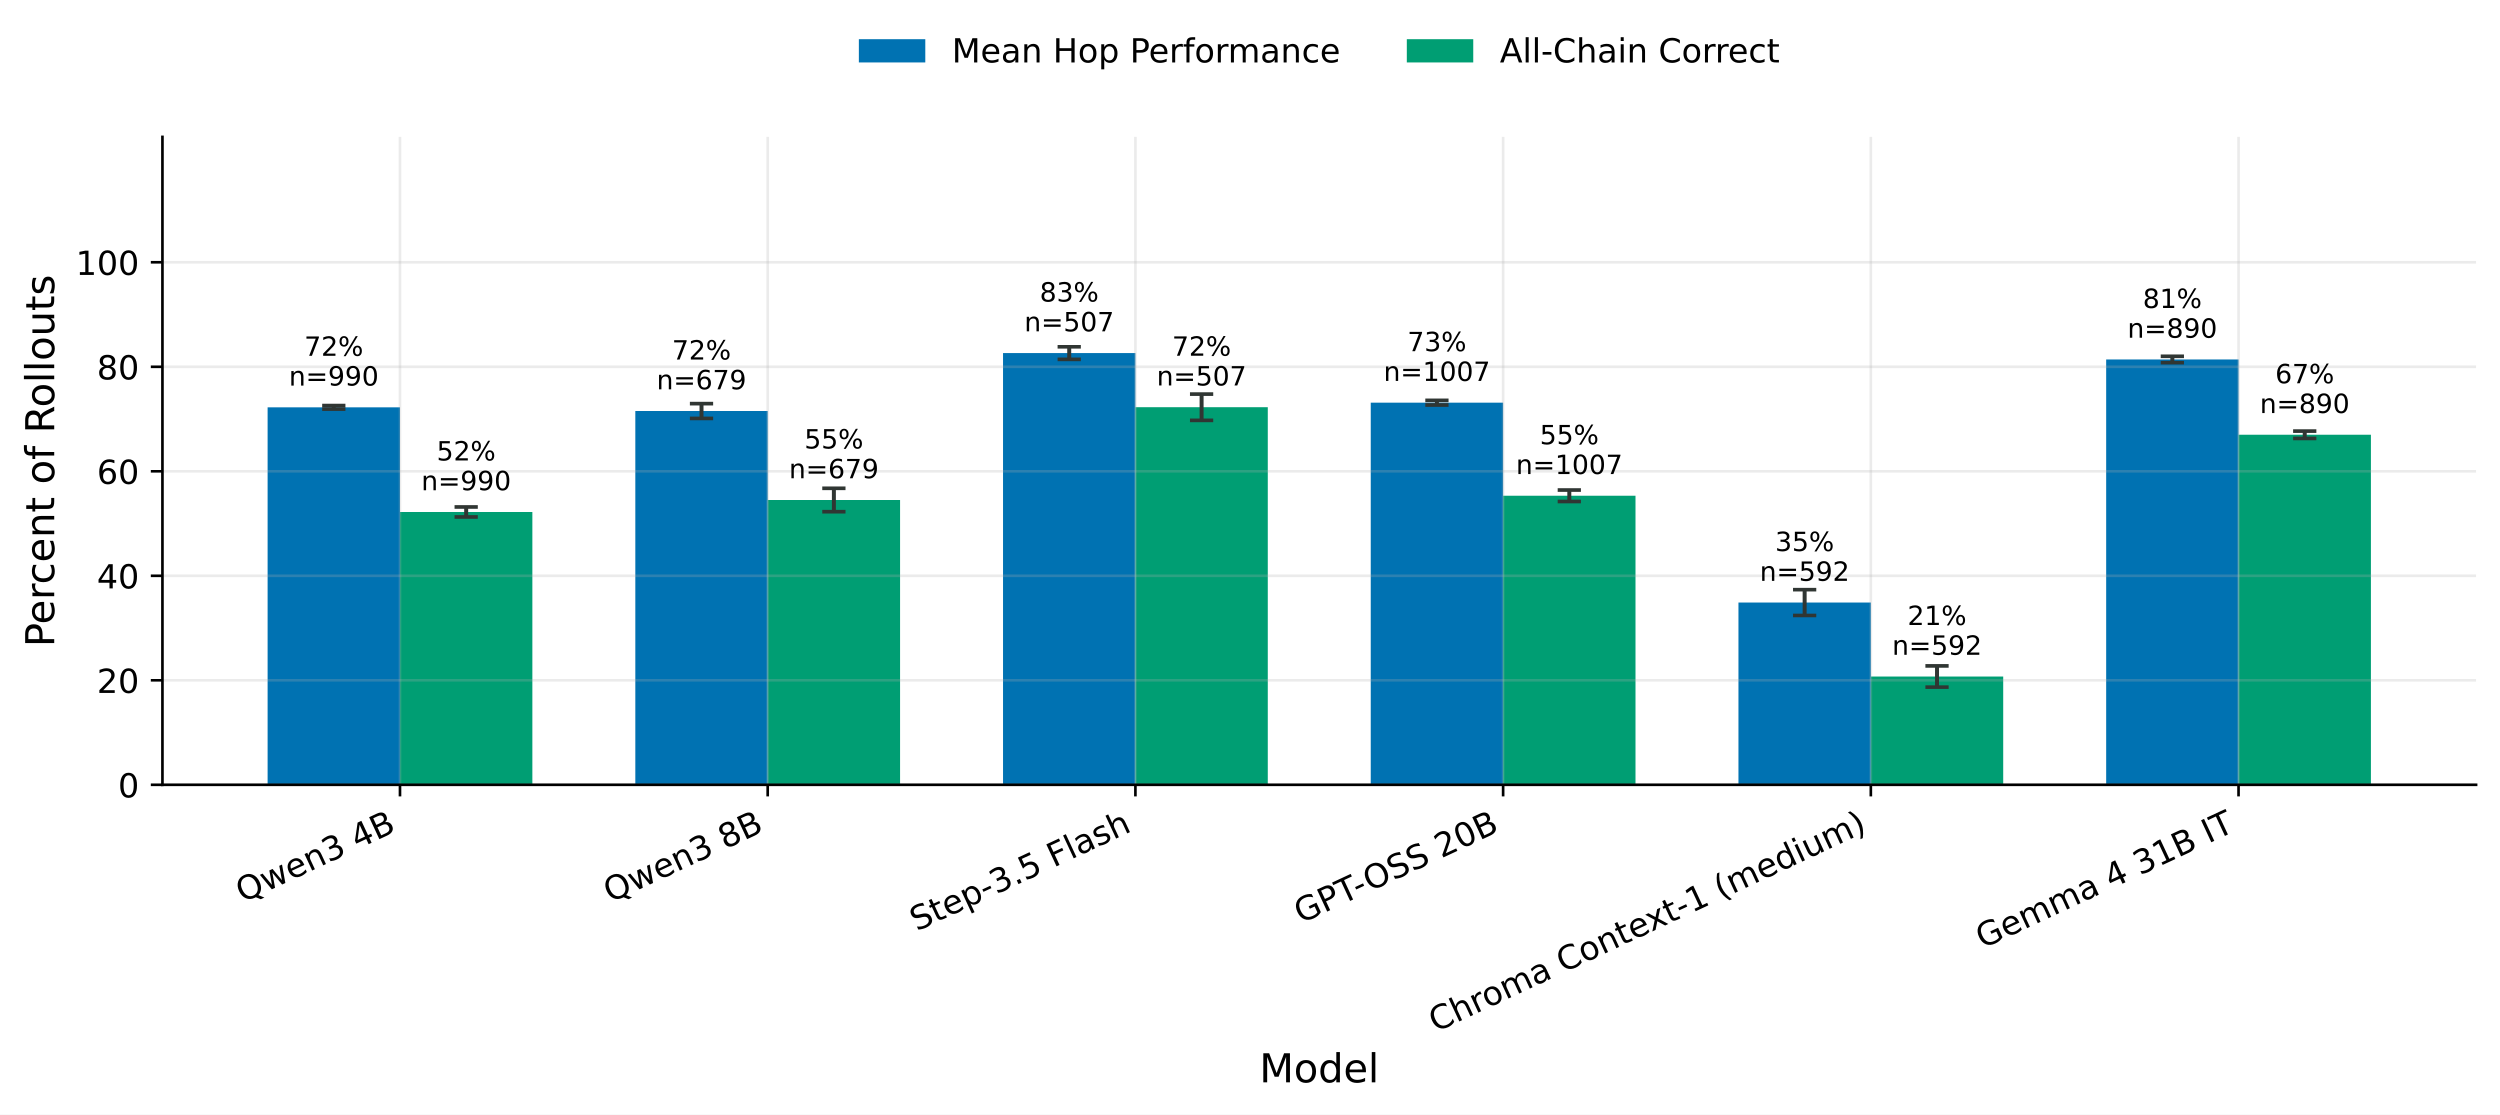
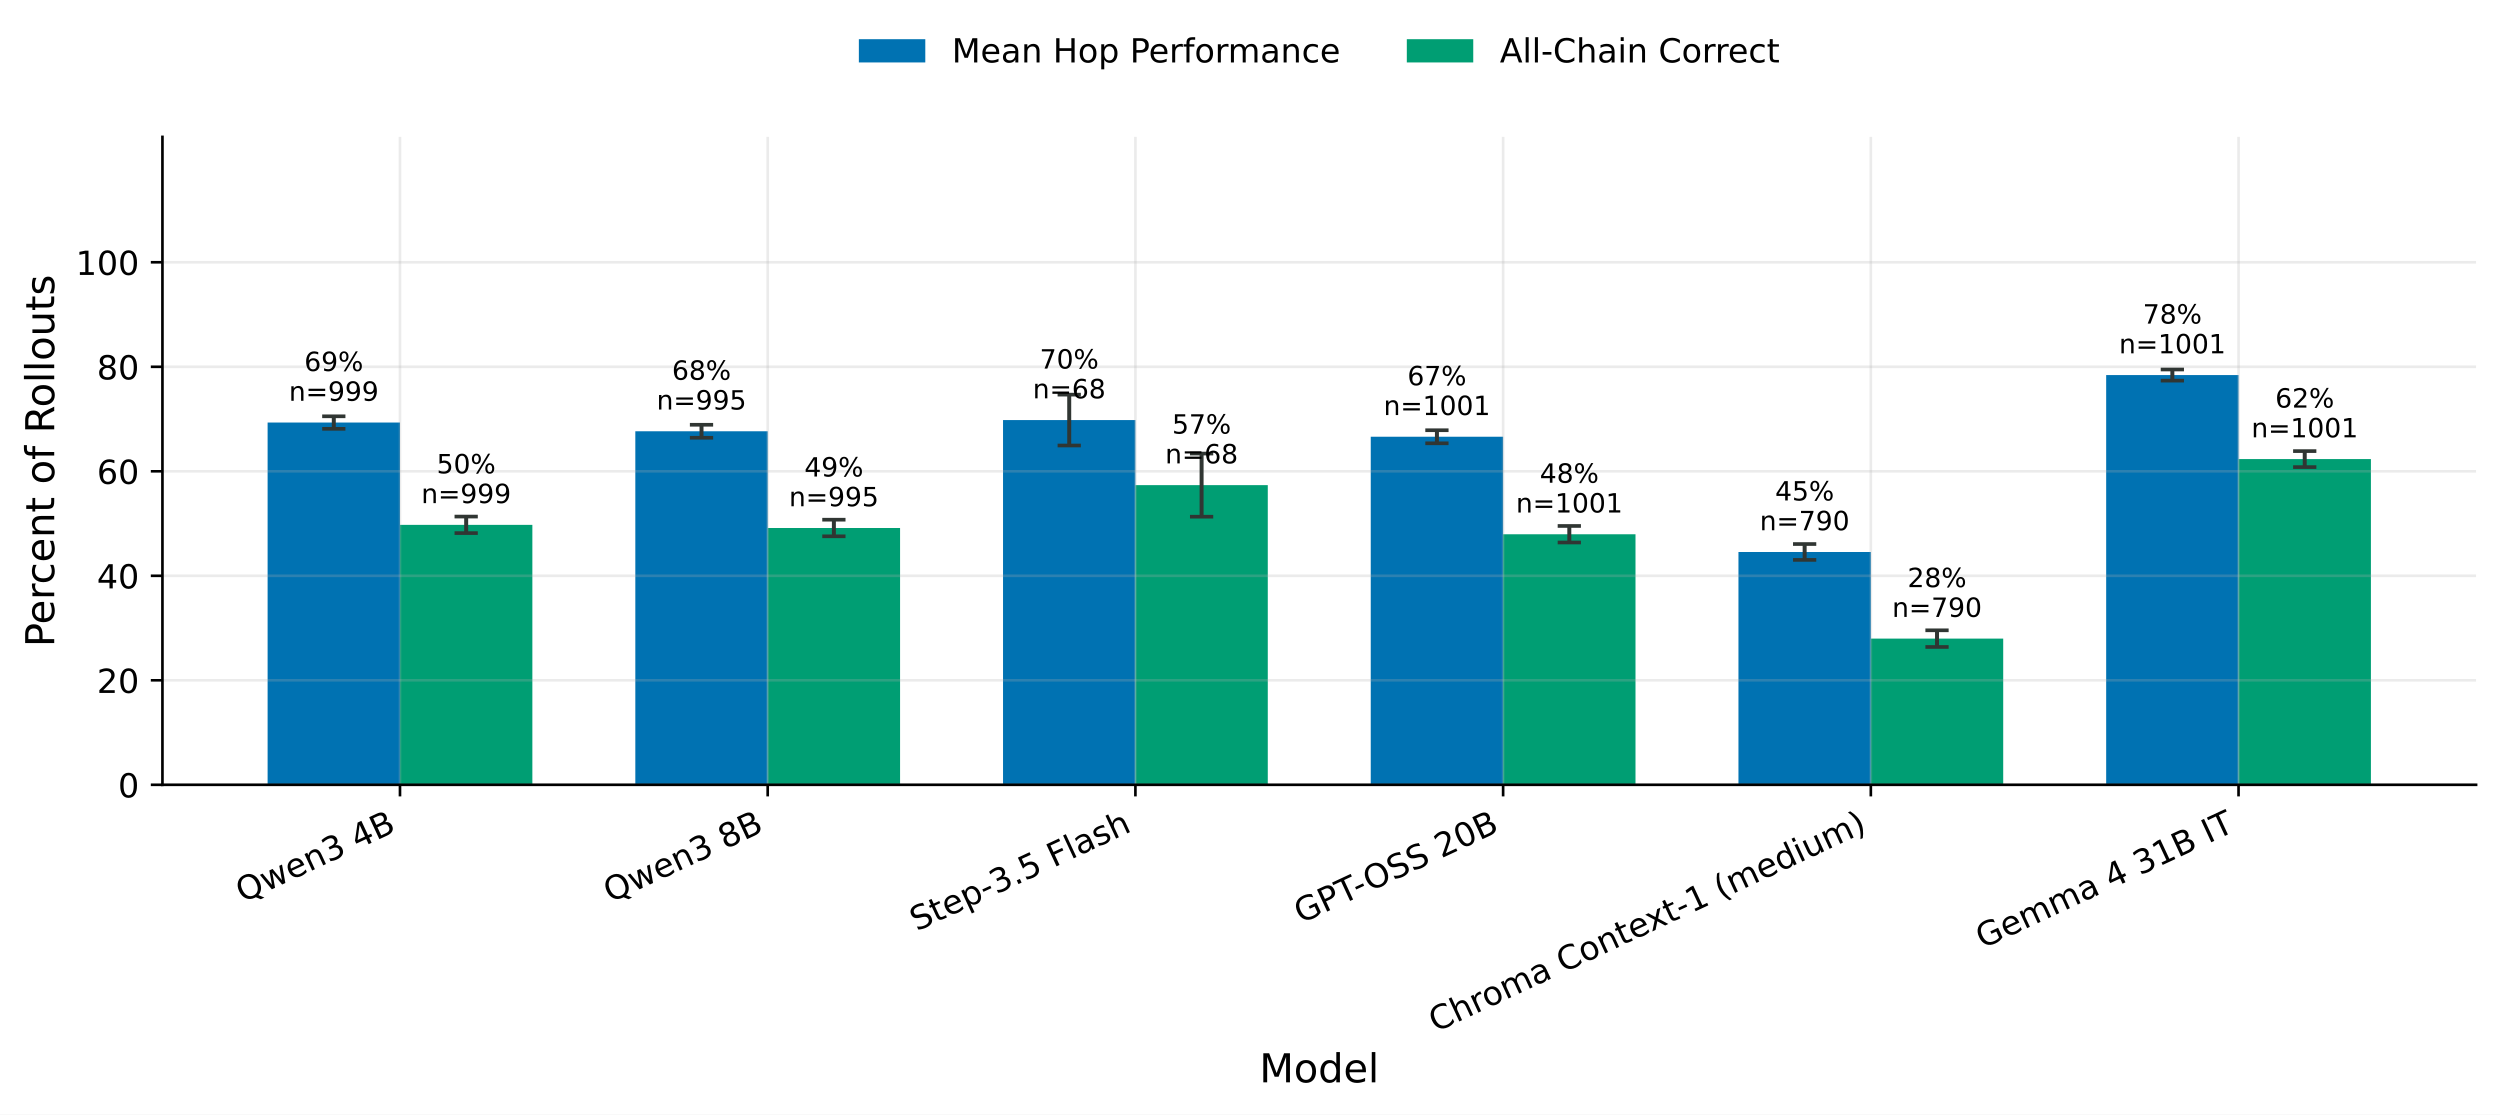
<svg xmlns="http://www.w3.org/2000/svg" xmlns:xlink="http://www.w3.org/1999/xlink" width="752.591pt" height="335.527pt" viewBox="0 0 752.591 335.527" version="1.1">
  <defs>
    <style type="text/css">*{stroke-linejoin: round; stroke-linecap: butt}</style>
  </defs>
  <g id="figure_1">
    <g id="patch_1">
      <path d="M 0 335.527 L 752.591 335.527 L 752.591 0 L 0 0 z " style="fill: #ffffff" />
    </g>
    <g id="axes_1">
      <g id="patch_2">
        <path d="M 48.901 236.254 L 745.391 236.254 L 745.391 41.209 L 48.901 41.209 z " style="fill: #ffffff" />
      </g>
      <g id="patch_3">
-         <path d="M 80.56 236.254 L 120.41 236.254 L 120.41 122.617 L 80.56 122.617 z " clip-path="url(#pba2805e8d0)" style="fill: #0072b2" />
+         <path d="M 80.56 236.254 L 120.41 236.254 L 120.41 127.2 L 80.56 127.2 z " clip-path="url(#p61442d1c5b)" style="fill: #0072b2" />
      </g>
      <g id="patch_4">
-         <path d="M 191.254 236.254 L 231.104 236.254 L 231.104 123.735 L 191.254 123.735 z " clip-path="url(#pba2805e8d0)" style="fill: #0072b2" />
+         <path d="M 191.254 236.254 L 231.104 236.254 L 231.104 129.827 L 191.254 129.827 z " clip-path="url(#p61442d1c5b)" style="fill: #0072b2" />
      </g>
      <g id="patch_5">
-         <path d="M 301.949 236.254 L 341.799 236.254 L 341.799 106.288 L 301.949 106.288 z " clip-path="url(#pba2805e8d0)" style="fill: #0072b2" />
+         <path d="M 301.949 236.254 L 341.799 236.254 L 341.799 126.456 L 301.949 126.456 z " clip-path="url(#p61442d1c5b)" style="fill: #0072b2" />
      </g>
      <g id="patch_6">
-         <path d="M 412.643 236.254 L 452.494 236.254 L 452.494 121.225 L 412.643 121.225 z " clip-path="url(#pba2805e8d0)" style="fill: #0072b2" />
+         <path d="M 412.643 236.254 L 452.494 236.254 L 452.494 131.481 L 412.643 131.481 z " clip-path="url(#p61442d1c5b)" style="fill: #0072b2" />
      </g>
      <g id="patch_7">
-         <path d="M 523.338 236.254 L 563.188 236.254 L 563.188 181.394 L 523.338 181.394 z " clip-path="url(#pba2805e8d0)" style="fill: #0072b2" />
+         <path d="M 523.338 236.254 L 563.188 236.254 L 563.188 166.164 L 523.338 166.164 z " clip-path="url(#p61442d1c5b)" style="fill: #0072b2" />
      </g>
      <g id="patch_8">
-         <path d="M 634.033 236.254 L 673.883 236.254 L 673.883 108.217 L 634.033 108.217 z " clip-path="url(#pba2805e8d0)" style="fill: #0072b2" />
+         <path d="M 634.033 236.254 L 673.883 236.254 L 673.883 112.91 L 634.033 112.91 z " clip-path="url(#p61442d1c5b)" style="fill: #0072b2" />
      </g>
      <g id="patch_9">
-         <path d="M 120.41 236.254 L 160.26 236.254 L 160.26 154.122 L 120.41 154.122 z " clip-path="url(#pba2805e8d0)" style="fill: #009e73" />
+         <path d="M 120.41 236.254 L 160.26 236.254 L 160.26 158.001 L 120.41 158.001 z " clip-path="url(#p61442d1c5b)" style="fill: #009e73" />
      </g>
      <g id="patch_10">
-         <path d="M 231.104 236.254 L 270.954 236.254 L 270.954 150.515 L 231.104 150.515 z " clip-path="url(#pba2805e8d0)" style="fill: #009e73" />
+         <path d="M 231.104 236.254 L 270.954 236.254 L 270.954 158.951 L 231.104 158.951 z " clip-path="url(#p61442d1c5b)" style="fill: #009e73" />
      </g>
      <g id="patch_11">
-         <path d="M 341.799 236.254 L 381.649 236.254 L 381.649 122.586 L 341.799 122.586 z " clip-path="url(#pba2805e8d0)" style="fill: #009e73" />
+         <path d="M 341.799 236.254 L 381.649 236.254 L 381.649 146.041 L 341.799 146.041 z " clip-path="url(#p61442d1c5b)" style="fill: #009e73" />
      </g>
      <g id="patch_12">
-         <path d="M 452.494 236.254 L 492.344 236.254 L 492.344 149.243 L 452.494 149.243 z " clip-path="url(#pba2805e8d0)" style="fill: #009e73" />
+         <path d="M 452.494 236.254 L 492.344 236.254 L 492.344 160.828 L 452.494 160.828 z " clip-path="url(#p61442d1c5b)" style="fill: #009e73" />
      </g>
      <g id="patch_13">
-         <path d="M 563.188 236.254 L 603.038 236.254 L 603.038 203.655 L 563.188 203.655 z " clip-path="url(#pba2805e8d0)" style="fill: #009e73" />
+         <path d="M 563.188 236.254 L 603.038 236.254 L 603.038 192.252 L 563.188 192.252 z " clip-path="url(#p61442d1c5b)" style="fill: #009e73" />
      </g>
      <g id="patch_14">
-         <path d="M 673.883 236.254 L 713.733 236.254 L 713.733 130.88 L 673.883 130.88 z " clip-path="url(#pba2805e8d0)" style="fill: #009e73" />
+         <path d="M 673.883 236.254 L 713.733 236.254 L 713.733 138.2 L 673.883 138.2 z " clip-path="url(#p61442d1c5b)" style="fill: #009e73" />
      </g>
      <g id="matplotlib.axis_1">
        <g id="xtick_1">
          <g id="line2d_1">
-             <path d="M 120.41 236.254 L 120.41 41.209 " clip-path="url(#pba2805e8d0)" style="fill: none; stroke: #b0b0b0; stroke-opacity: 0.25; stroke-width: 0.8; stroke-linecap: square" />
+             <path d="M 120.41 236.254 L 120.41 41.209 " clip-path="url(#p61442d1c5b)" style="fill: none; stroke: #b0b0b0; stroke-opacity: 0.25; stroke-width: 0.8; stroke-linecap: square" />
          </g>
          <g id="line2d_2">
            <defs>
-               <path id="me13e82067c" d="M 0 0 L 0 3.5 " style="stroke: #000000; stroke-width: 0.8" />
+               <path id="mcd8eca73fc" d="M 0 0 L 0 3.5 " style="stroke: #000000; stroke-width: 0.8" />
            </defs>
            <g>
-               <use xlink:href="#me13e82067c" x="120.41" y="236.254" style="stroke: #000000; stroke-width: 0.8" />
+               <use xlink:href="#mcd8eca73fc" x="120.41" y="236.254" style="stroke: #000000; stroke-width: 0.8" />
            </g>
          </g>
          <g id="text_1">
            <text style="font-size: 10px; font-family: 'DejaVu Sans', 'Bitstream Vera Sans', 'Computer Modern Sans Serif', 'Lucida Grande', 'Verdana', 'Geneva', 'Lucid', 'Arial', 'Helvetica', 'Avant Garde', sans-serif" transform="translate(73.03317 271.823) rotate(-25)">Qwen3 4B</text>
          </g>
        </g>
        <g id="xtick_2">
          <g id="line2d_3">
-             <path d="M 231.104 236.254 L 231.104 41.209 " clip-path="url(#pba2805e8d0)" style="fill: none; stroke: #b0b0b0; stroke-opacity: 0.25; stroke-width: 0.8; stroke-linecap: square" />
+             <path d="M 231.104 236.254 L 231.104 41.209 " clip-path="url(#p61442d1c5b)" style="fill: none; stroke: #b0b0b0; stroke-opacity: 0.25; stroke-width: 0.8; stroke-linecap: square" />
          </g>
          <g id="line2d_4">
            <g>
-               <use xlink:href="#me13e82067c" x="231.104" y="236.254" style="stroke: #000000; stroke-width: 0.8" />
+               <use xlink:href="#mcd8eca73fc" x="231.104" y="236.254" style="stroke: #000000; stroke-width: 0.8" />
            </g>
          </g>
          <g id="text_2">
            <text style="font-size: 10px; font-family: 'DejaVu Sans', 'Bitstream Vera Sans', 'Computer Modern Sans Serif', 'Lucida Grande', 'Verdana', 'Geneva', 'Lucid', 'Arial', 'Helvetica', 'Avant Garde', sans-serif" transform="translate(183.7277 271.823) rotate(-25)">Qwen3 8B</text>
          </g>
        </g>
        <g id="xtick_3">
          <g id="line2d_5">
-             <path d="M 341.799 236.254 L 341.799 41.209 " clip-path="url(#pba2805e8d0)" style="fill: none; stroke: #b0b0b0; stroke-opacity: 0.25; stroke-width: 0.8; stroke-linecap: square" />
+             <path d="M 341.799 236.254 L 341.799 41.209 " clip-path="url(#p61442d1c5b)" style="fill: none; stroke: #b0b0b0; stroke-opacity: 0.25; stroke-width: 0.8; stroke-linecap: square" />
          </g>
          <g id="line2d_6">
            <g>
-               <use xlink:href="#me13e82067c" x="341.799" y="236.254" style="stroke: #000000; stroke-width: 0.8" />
+               <use xlink:href="#mcd8eca73fc" x="341.799" y="236.254" style="stroke: #000000; stroke-width: 0.8" />
            </g>
          </g>
          <g id="text_3">
            <text style="font-size: 10px; font-family: 'DejaVu Sans', 'Bitstream Vera Sans', 'Computer Modern Sans Serif', 'Lucida Grande', 'Verdana', 'Geneva', 'Lucid', 'Arial', 'Helvetica', 'Avant Garde', sans-serif" transform="translate(275.9704 280.4272) rotate(-25)">Step-3.5 Flash</text>
          </g>
        </g>
        <g id="xtick_4">
          <g id="line2d_7">
-             <path d="M 452.494 236.254 L 452.494 41.209 " clip-path="url(#pba2805e8d0)" style="fill: none; stroke: #b0b0b0; stroke-opacity: 0.25; stroke-width: 0.8; stroke-linecap: square" />
+             <path d="M 452.494 236.254 L 452.494 41.209 " clip-path="url(#p61442d1c5b)" style="fill: none; stroke: #b0b0b0; stroke-opacity: 0.25; stroke-width: 0.8; stroke-linecap: square" />
          </g>
          <g id="line2d_8">
            <g>
-               <use xlink:href="#me13e82067c" x="452.494" y="236.254" style="stroke: #000000; stroke-width: 0.8" />
+               <use xlink:href="#mcd8eca73fc" x="452.494" y="236.254" style="stroke: #000000; stroke-width: 0.8" />
            </g>
          </g>
          <g id="text_4">
            <text style="font-size: 10px; font-family: 'DejaVu Sans', 'Bitstream Vera Sans', 'Computer Modern Sans Serif', 'Lucida Grande', 'Verdana', 'Geneva', 'Lucid', 'Arial', 'Helvetica', 'Avant Garde', sans-serif" transform="translate(391.6269 278.1134) rotate(-25)">GPT-OSS 20B</text>
          </g>
        </g>
        <g id="xtick_5">
          <g id="line2d_9">
-             <path d="M 563.188 236.254 L 563.188 41.209 " clip-path="url(#pba2805e8d0)" style="fill: none; stroke: #b0b0b0; stroke-opacity: 0.25; stroke-width: 0.8; stroke-linecap: square" />
+             <path d="M 563.188 236.254 L 563.188 41.209 " clip-path="url(#p61442d1c5b)" style="fill: none; stroke: #b0b0b0; stroke-opacity: 0.25; stroke-width: 0.8; stroke-linecap: square" />
          </g>
          <g id="line2d_10">
            <g>
-               <use xlink:href="#me13e82067c" x="563.188" y="236.254" style="stroke: #000000; stroke-width: 0.8" />
+               <use xlink:href="#mcd8eca73fc" x="563.188" y="236.254" style="stroke: #000000; stroke-width: 0.8" />
            </g>
          </g>
          <g id="text_5">
            <text style="font-size: 10px; font-family: 'DejaVu Sans', 'Bitstream Vera Sans', 'Computer Modern Sans Serif', 'Lucida Grande', 'Verdana', 'Geneva', 'Lucid', 'Arial', 'Helvetica', 'Avant Garde', sans-serif" transform="translate(432.1648 310.828) rotate(-25)">Chroma Context-1 (medium)</text>
          </g>
        </g>
        <g id="xtick_6">
          <g id="line2d_11">
-             <path d="M 673.883 236.254 L 673.883 41.209 " clip-path="url(#pba2805e8d0)" style="fill: none; stroke: #b0b0b0; stroke-opacity: 0.25; stroke-width: 0.8; stroke-linecap: square" />
+             <path d="M 673.883 236.254 L 673.883 41.209 " clip-path="url(#p61442d1c5b)" style="fill: none; stroke: #b0b0b0; stroke-opacity: 0.25; stroke-width: 0.8; stroke-linecap: square" />
          </g>
          <g id="line2d_12">
            <g>
-               <use xlink:href="#me13e82067c" x="673.883" y="236.254" style="stroke: #000000; stroke-width: 0.8" />
+               <use xlink:href="#mcd8eca73fc" x="673.883" y="236.254" style="stroke: #000000; stroke-width: 0.8" />
            </g>
          </g>
          <g id="text_6">
            <text style="font-size: 10px; font-family: 'DejaVu Sans', 'Bitstream Vera Sans', 'Computer Modern Sans Serif', 'Lucida Grande', 'Verdana', 'Geneva', 'Lucid', 'Arial', 'Helvetica', 'Avant Garde', sans-serif" transform="translate(596.8271 285.6624) rotate(-25)">Gemma 4 31B IT</text>
          </g>
        </g>
        <g id="text_7">
          <text style="font-size: 12px; font-family: 'DejaVu Sans', 'Bitstream Vera Sans', 'Computer Modern Sans Serif', 'Lucida Grande', 'Verdana', 'Geneva', 'Lucid', 'Arial', 'Helvetica', 'Avant Garde', sans-serif; text-anchor: middle" x="397.146" y="325.831" transform="rotate(-0 397.1463 325.831)">Model</text>
        </g>
      </g>
      <g id="matplotlib.axis_2">
        <g id="ytick_1">
          <g id="line2d_13">
-             <path d="M 48.901 236.254 L 745.391 236.254 " clip-path="url(#pba2805e8d0)" style="fill: none; stroke: #b0b0b0; stroke-opacity: 0.25; stroke-width: 0.8; stroke-linecap: square" />
+             <path d="M 48.901 236.254 L 745.391 236.254 " clip-path="url(#p61442d1c5b)" style="fill: none; stroke: #b0b0b0; stroke-opacity: 0.25; stroke-width: 0.8; stroke-linecap: square" />
          </g>
          <g id="line2d_14">
            <defs>
-               <path id="mfc7210b737" d="M 0 0 L -3.5 0 " style="stroke: #000000; stroke-width: 0.8" />
+               <path id="mc3ba1b7888" d="M 0 0 L -3.5 0 " style="stroke: #000000; stroke-width: 0.8" />
            </defs>
            <g>
-               <use xlink:href="#mfc7210b737" x="48.901" y="236.254" style="stroke: #000000; stroke-width: 0.8" />
+               <use xlink:href="#mc3ba1b7888" x="48.901" y="236.254" style="stroke: #000000; stroke-width: 0.8" />
            </g>
          </g>
          <g id="text_8">
            <text style="font-size: 10px; font-family: 'DejaVu Sans', 'Bitstream Vera Sans', 'Computer Modern Sans Serif', 'Lucida Grande', 'Verdana', 'Geneva', 'Lucid', 'Arial', 'Helvetica', 'Avant Garde', sans-serif; text-anchor: end" x="41.901" y="240.053" transform="rotate(-0 41.90125 240.0534)">0</text>
          </g>
        </g>
        <g id="ytick_2">
          <g id="line2d_15">
-             <path d="M 48.901 204.795 L 745.391 204.795 " clip-path="url(#pba2805e8d0)" style="fill: none; stroke: #b0b0b0; stroke-opacity: 0.25; stroke-width: 0.8; stroke-linecap: square" />
+             <path d="M 48.901 204.795 L 745.391 204.795 " clip-path="url(#p61442d1c5b)" style="fill: none; stroke: #b0b0b0; stroke-opacity: 0.25; stroke-width: 0.8; stroke-linecap: square" />
          </g>
          <g id="line2d_16">
            <g>
-               <use xlink:href="#mfc7210b737" x="48.901" y="204.795" style="stroke: #000000; stroke-width: 0.8" />
+               <use xlink:href="#mc3ba1b7888" x="48.901" y="204.795" style="stroke: #000000; stroke-width: 0.8" />
            </g>
          </g>
          <g id="text_9">
            <text style="font-size: 10px; font-family: 'DejaVu Sans', 'Bitstream Vera Sans', 'Computer Modern Sans Serif', 'Lucida Grande', 'Verdana', 'Geneva', 'Lucid', 'Arial', 'Helvetica', 'Avant Garde', sans-serif; text-anchor: end" x="41.901" y="208.594" transform="rotate(-0 41.90125 208.5945)">20</text>
          </g>
        </g>
        <g id="ytick_3">
          <g id="line2d_17">
-             <path d="M 48.901 173.336 L 745.391 173.336 " clip-path="url(#pba2805e8d0)" style="fill: none; stroke: #b0b0b0; stroke-opacity: 0.25; stroke-width: 0.8; stroke-linecap: square" />
+             <path d="M 48.901 173.336 L 745.391 173.336 " clip-path="url(#p61442d1c5b)" style="fill: none; stroke: #b0b0b0; stroke-opacity: 0.25; stroke-width: 0.8; stroke-linecap: square" />
          </g>
          <g id="line2d_18">
            <g>
-               <use xlink:href="#mfc7210b737" x="48.901" y="173.336" style="stroke: #000000; stroke-width: 0.8" />
+               <use xlink:href="#mc3ba1b7888" x="48.901" y="173.336" style="stroke: #000000; stroke-width: 0.8" />
            </g>
          </g>
          <g id="text_10">
            <text style="font-size: 10px; font-family: 'DejaVu Sans', 'Bitstream Vera Sans', 'Computer Modern Sans Serif', 'Lucida Grande', 'Verdana', 'Geneva', 'Lucid', 'Arial', 'Helvetica', 'Avant Garde', sans-serif; text-anchor: end" x="41.901" y="177.136" transform="rotate(-0 41.90125 177.1356)">40</text>
          </g>
        </g>
        <g id="ytick_4">
          <g id="line2d_19">
-             <path d="M 48.901 141.877 L 745.391 141.877 " clip-path="url(#pba2805e8d0)" style="fill: none; stroke: #b0b0b0; stroke-opacity: 0.25; stroke-width: 0.8; stroke-linecap: square" />
+             <path d="M 48.901 141.877 L 745.391 141.877 " clip-path="url(#p61442d1c5b)" style="fill: none; stroke: #b0b0b0; stroke-opacity: 0.25; stroke-width: 0.8; stroke-linecap: square" />
          </g>
          <g id="line2d_20">
            <g>
-               <use xlink:href="#mfc7210b737" x="48.901" y="141.877" style="stroke: #000000; stroke-width: 0.8" />
+               <use xlink:href="#mc3ba1b7888" x="48.901" y="141.877" style="stroke: #000000; stroke-width: 0.8" />
            </g>
          </g>
          <g id="text_11">
            <text style="font-size: 10px; font-family: 'DejaVu Sans', 'Bitstream Vera Sans', 'Computer Modern Sans Serif', 'Lucida Grande', 'Verdana', 'Geneva', 'Lucid', 'Arial', 'Helvetica', 'Avant Garde', sans-serif; text-anchor: end" x="41.901" y="145.677" transform="rotate(-0 41.90125 145.6767)">60</text>
          </g>
        </g>
        <g id="ytick_5">
          <g id="line2d_21">
-             <path d="M 48.901 110.419 L 745.391 110.419 " clip-path="url(#pba2805e8d0)" style="fill: none; stroke: #b0b0b0; stroke-opacity: 0.25; stroke-width: 0.8; stroke-linecap: square" />
+             <path d="M 48.901 110.419 L 745.391 110.419 " clip-path="url(#p61442d1c5b)" style="fill: none; stroke: #b0b0b0; stroke-opacity: 0.25; stroke-width: 0.8; stroke-linecap: square" />
          </g>
          <g id="line2d_22">
            <g>
-               <use xlink:href="#mfc7210b737" x="48.901" y="110.419" style="stroke: #000000; stroke-width: 0.8" />
+               <use xlink:href="#mc3ba1b7888" x="48.901" y="110.419" style="stroke: #000000; stroke-width: 0.8" />
            </g>
          </g>
          <g id="text_12">
            <text style="font-size: 10px; font-family: 'DejaVu Sans', 'Bitstream Vera Sans', 'Computer Modern Sans Serif', 'Lucida Grande', 'Verdana', 'Geneva', 'Lucid', 'Arial', 'Helvetica', 'Avant Garde', sans-serif; text-anchor: end" x="41.901" y="114.218" transform="rotate(-0 41.90125 114.2178)">80</text>
          </g>
        </g>
        <g id="ytick_6">
          <g id="line2d_23">
-             <path d="M 48.901 78.96 L 745.391 78.96 " clip-path="url(#pba2805e8d0)" style="fill: none; stroke: #b0b0b0; stroke-opacity: 0.25; stroke-width: 0.8; stroke-linecap: square" />
+             <path d="M 48.901 78.96 L 745.391 78.96 " clip-path="url(#p61442d1c5b)" style="fill: none; stroke: #b0b0b0; stroke-opacity: 0.25; stroke-width: 0.8; stroke-linecap: square" />
          </g>
          <g id="line2d_24">
            <g>
-               <use xlink:href="#mfc7210b737" x="48.901" y="78.96" style="stroke: #000000; stroke-width: 0.8" />
+               <use xlink:href="#mc3ba1b7888" x="48.901" y="78.96" style="stroke: #000000; stroke-width: 0.8" />
            </g>
          </g>
          <g id="text_13">
            <text style="font-size: 10px; font-family: 'DejaVu Sans', 'Bitstream Vera Sans', 'Computer Modern Sans Serif', 'Lucida Grande', 'Verdana', 'Geneva', 'Lucid', 'Arial', 'Helvetica', 'Avant Garde', sans-serif; text-anchor: end" x="41.901" y="82.759" transform="rotate(-0 41.90125 82.75892)">100</text>
          </g>
        </g>
        <g id="text_14">
          <text style="font-size: 12px; font-family: 'DejaVu Sans', 'Bitstream Vera Sans', 'Computer Modern Sans Serif', 'Lucida Grande', 'Verdana', 'Geneva', 'Lucid', 'Arial', 'Helvetica', 'Avant Garde', sans-serif; text-anchor: middle" x="16.318" y="138.732" transform="rotate(-90 16.31812 138.7316)">Percent of Rollouts</text>
        </g>
      </g>
      <g id="LineCollection_1">
-         <path d="M 100.485 123.153 L 100.485 122.08 " clip-path="url(#pba2805e8d0)" style="fill: none; stroke: #303633; stroke-width: 1.2" />
-         <path d="M 211.179 125.959 L 211.179 121.51 " clip-path="url(#pba2805e8d0)" style="fill: none; stroke: #303633; stroke-width: 1.2" />
-         <path d="M 321.874 108.177 L 321.874 104.4 " clip-path="url(#pba2805e8d0)" style="fill: none; stroke: #303633; stroke-width: 1.2" />
-         <path d="M 432.568 121.926 L 432.568 120.523 " clip-path="url(#pba2805e8d0)" style="fill: none; stroke: #303633; stroke-width: 1.2" />
-         <path d="M 543.263 185.279 L 543.263 177.51 " clip-path="url(#pba2805e8d0)" style="fill: none; stroke: #303633; stroke-width: 1.2" />
-         <path d="M 653.958 109.175 L 653.958 107.259 " clip-path="url(#pba2805e8d0)" style="fill: none; stroke: #303633; stroke-width: 1.2" />
+         <path d="M 100.485 129.087 L 100.485 125.314 " clip-path="url(#p61442d1c5b)" style="fill: none; stroke: #303633; stroke-width: 1.2" />
+         <path d="M 211.179 131.781 L 211.179 127.872 " clip-path="url(#p61442d1c5b)" style="fill: none; stroke: #303633; stroke-width: 1.2" />
+         <path d="M 321.874 134.109 L 321.874 118.804 " clip-path="url(#p61442d1c5b)" style="fill: none; stroke: #303633; stroke-width: 1.2" />
+         <path d="M 432.568 133.451 L 432.568 129.512 " clip-path="url(#p61442d1c5b)" style="fill: none; stroke: #303633; stroke-width: 1.2" />
+         <path d="M 543.263 168.552 L 543.263 163.777 " clip-path="url(#p61442d1c5b)" style="fill: none; stroke: #303633; stroke-width: 1.2" />
+         <path d="M 653.958 114.587 L 653.958 111.232 " clip-path="url(#p61442d1c5b)" style="fill: none; stroke: #303633; stroke-width: 1.2" />
      </g>
      <g id="line2d_25">
        <defs>
-           <path id="m1617224957" d="M 3.5 0 L -3.5 -0 " style="stroke: #303633; stroke-width: 1.1" />
+           <path id="m4b635716f1" d="M 3.5 0 L -3.5 -0 " style="stroke: #303633; stroke-width: 1.1" />
        </defs>
-         <g clip-path="url(#pba2805e8d0)">
-           <use xlink:href="#m1617224957" x="100.485" y="123.153" style="fill: #1f77b4; stroke: #303633; stroke-width: 1.1" />
-           <use xlink:href="#m1617224957" x="211.179" y="125.959" style="fill: #1f77b4; stroke: #303633; stroke-width: 1.1" />
-           <use xlink:href="#m1617224957" x="321.874" y="108.177" style="fill: #1f77b4; stroke: #303633; stroke-width: 1.1" />
-           <use xlink:href="#m1617224957" x="432.568" y="121.926" style="fill: #1f77b4; stroke: #303633; stroke-width: 1.1" />
-           <use xlink:href="#m1617224957" x="543.263" y="185.279" style="fill: #1f77b4; stroke: #303633; stroke-width: 1.1" />
-           <use xlink:href="#m1617224957" x="653.958" y="109.175" style="fill: #1f77b4; stroke: #303633; stroke-width: 1.1" />
+         <g clip-path="url(#p61442d1c5b)">
+           <use xlink:href="#m4b635716f1" x="100.485" y="129.087" style="fill: #1f77b4; stroke: #303633; stroke-width: 1.1" />
+           <use xlink:href="#m4b635716f1" x="211.179" y="131.781" style="fill: #1f77b4; stroke: #303633; stroke-width: 1.1" />
+           <use xlink:href="#m4b635716f1" x="321.874" y="134.109" style="fill: #1f77b4; stroke: #303633; stroke-width: 1.1" />
+           <use xlink:href="#m4b635716f1" x="432.568" y="133.451" style="fill: #1f77b4; stroke: #303633; stroke-width: 1.1" />
+           <use xlink:href="#m4b635716f1" x="543.263" y="168.552" style="fill: #1f77b4; stroke: #303633; stroke-width: 1.1" />
+           <use xlink:href="#m4b635716f1" x="653.958" y="114.587" style="fill: #1f77b4; stroke: #303633; stroke-width: 1.1" />
        </g>
      </g>
      <g id="line2d_26">
-         <g clip-path="url(#pba2805e8d0)">
-           <use xlink:href="#m1617224957" x="100.485" y="122.08" style="fill: #1f77b4; stroke: #303633; stroke-width: 1.1" />
-           <use xlink:href="#m1617224957" x="211.179" y="121.51" style="fill: #1f77b4; stroke: #303633; stroke-width: 1.1" />
-           <use xlink:href="#m1617224957" x="321.874" y="104.4" style="fill: #1f77b4; stroke: #303633; stroke-width: 1.1" />
-           <use xlink:href="#m1617224957" x="432.568" y="120.523" style="fill: #1f77b4; stroke: #303633; stroke-width: 1.1" />
-           <use xlink:href="#m1617224957" x="543.263" y="177.51" style="fill: #1f77b4; stroke: #303633; stroke-width: 1.1" />
-           <use xlink:href="#m1617224957" x="653.958" y="107.259" style="fill: #1f77b4; stroke: #303633; stroke-width: 1.1" />
+         <g clip-path="url(#p61442d1c5b)">
+           <use xlink:href="#m4b635716f1" x="100.485" y="125.314" style="fill: #1f77b4; stroke: #303633; stroke-width: 1.1" />
+           <use xlink:href="#m4b635716f1" x="211.179" y="127.872" style="fill: #1f77b4; stroke: #303633; stroke-width: 1.1" />
+           <use xlink:href="#m4b635716f1" x="321.874" y="118.804" style="fill: #1f77b4; stroke: #303633; stroke-width: 1.1" />
+           <use xlink:href="#m4b635716f1" x="432.568" y="129.512" style="fill: #1f77b4; stroke: #303633; stroke-width: 1.1" />
+           <use xlink:href="#m4b635716f1" x="543.263" y="163.777" style="fill: #1f77b4; stroke: #303633; stroke-width: 1.1" />
+           <use xlink:href="#m4b635716f1" x="653.958" y="111.232" style="fill: #1f77b4; stroke: #303633; stroke-width: 1.1" />
        </g>
      </g>
      <g id="LineCollection_2">
-         <path d="M 140.335 155.629 L 140.335 152.615 " clip-path="url(#pba2805e8d0)" style="fill: none; stroke: #303633; stroke-width: 1.2" />
-         <path d="M 251.029 154.035 L 251.029 146.995 " clip-path="url(#pba2805e8d0)" style="fill: none; stroke: #303633; stroke-width: 1.2" />
-         <path d="M 361.724 126.54 L 361.724 118.631 " clip-path="url(#pba2805e8d0)" style="fill: none; stroke: #303633; stroke-width: 1.2" />
-         <path d="M 472.419 150.975 L 472.419 147.512 " clip-path="url(#pba2805e8d0)" style="fill: none; stroke: #303633; stroke-width: 1.2" />
-         <path d="M 583.113 206.853 L 583.113 200.457 " clip-path="url(#pba2805e8d0)" style="fill: none; stroke: #303633; stroke-width: 1.2" />
-         <path d="M 693.808 131.988 L 693.808 129.773 " clip-path="url(#pba2805e8d0)" style="fill: none; stroke: #303633; stroke-width: 1.2" />
+         <path d="M 140.335 160.49 L 140.335 155.511 " clip-path="url(#p61442d1c5b)" style="fill: none; stroke: #303633; stroke-width: 1.2" />
+         <path d="M 251.029 161.445 L 251.029 156.456 " clip-path="url(#p61442d1c5b)" style="fill: none; stroke: #303633; stroke-width: 1.2" />
+         <path d="M 361.724 155.545 L 361.724 136.537 " clip-path="url(#p61442d1c5b)" style="fill: none; stroke: #303633; stroke-width: 1.2" />
+         <path d="M 472.419 163.313 L 472.419 158.343 " clip-path="url(#p61442d1c5b)" style="fill: none; stroke: #303633; stroke-width: 1.2" />
+         <path d="M 583.113 194.765 L 583.113 189.738 " clip-path="url(#p61442d1c5b)" style="fill: none; stroke: #303633; stroke-width: 1.2" />
+         <path d="M 693.808 140.611 L 693.808 135.79 " clip-path="url(#p61442d1c5b)" style="fill: none; stroke: #303633; stroke-width: 1.2" />
      </g>
      <g id="line2d_27">
-         <g clip-path="url(#pba2805e8d0)">
-           <use xlink:href="#m1617224957" x="140.335" y="155.629" style="fill: #1f77b4; stroke: #303633; stroke-width: 1.1" />
-           <use xlink:href="#m1617224957" x="251.029" y="154.035" style="fill: #1f77b4; stroke: #303633; stroke-width: 1.1" />
-           <use xlink:href="#m1617224957" x="361.724" y="126.54" style="fill: #1f77b4; stroke: #303633; stroke-width: 1.1" />
-           <use xlink:href="#m1617224957" x="472.419" y="150.975" style="fill: #1f77b4; stroke: #303633; stroke-width: 1.1" />
-           <use xlink:href="#m1617224957" x="583.113" y="206.853" style="fill: #1f77b4; stroke: #303633; stroke-width: 1.1" />
-           <use xlink:href="#m1617224957" x="693.808" y="131.988" style="fill: #1f77b4; stroke: #303633; stroke-width: 1.1" />
+         <g clip-path="url(#p61442d1c5b)">
+           <use xlink:href="#m4b635716f1" x="140.335" y="160.49" style="fill: #1f77b4; stroke: #303633; stroke-width: 1.1" />
+           <use xlink:href="#m4b635716f1" x="251.029" y="161.445" style="fill: #1f77b4; stroke: #303633; stroke-width: 1.1" />
+           <use xlink:href="#m4b635716f1" x="361.724" y="155.545" style="fill: #1f77b4; stroke: #303633; stroke-width: 1.1" />
+           <use xlink:href="#m4b635716f1" x="472.419" y="163.313" style="fill: #1f77b4; stroke: #303633; stroke-width: 1.1" />
+           <use xlink:href="#m4b635716f1" x="583.113" y="194.765" style="fill: #1f77b4; stroke: #303633; stroke-width: 1.1" />
+           <use xlink:href="#m4b635716f1" x="693.808" y="140.611" style="fill: #1f77b4; stroke: #303633; stroke-width: 1.1" />
        </g>
      </g>
      <g id="line2d_28">
-         <g clip-path="url(#pba2805e8d0)">
-           <use xlink:href="#m1617224957" x="140.335" y="152.615" style="fill: #1f77b4; stroke: #303633; stroke-width: 1.1" />
-           <use xlink:href="#m1617224957" x="251.029" y="146.995" style="fill: #1f77b4; stroke: #303633; stroke-width: 1.1" />
-           <use xlink:href="#m1617224957" x="361.724" y="118.631" style="fill: #1f77b4; stroke: #303633; stroke-width: 1.1" />
-           <use xlink:href="#m1617224957" x="472.419" y="147.512" style="fill: #1f77b4; stroke: #303633; stroke-width: 1.1" />
-           <use xlink:href="#m1617224957" x="583.113" y="200.457" style="fill: #1f77b4; stroke: #303633; stroke-width: 1.1" />
-           <use xlink:href="#m1617224957" x="693.808" y="129.773" style="fill: #1f77b4; stroke: #303633; stroke-width: 1.1" />
+         <g clip-path="url(#p61442d1c5b)">
+           <use xlink:href="#m4b635716f1" x="140.335" y="155.511" style="fill: #1f77b4; stroke: #303633; stroke-width: 1.1" />
+           <use xlink:href="#m4b635716f1" x="251.029" y="156.456" style="fill: #1f77b4; stroke: #303633; stroke-width: 1.1" />
+           <use xlink:href="#m4b635716f1" x="361.724" y="136.537" style="fill: #1f77b4; stroke: #303633; stroke-width: 1.1" />
+           <use xlink:href="#m4b635716f1" x="472.419" y="158.343" style="fill: #1f77b4; stroke: #303633; stroke-width: 1.1" />
+           <use xlink:href="#m4b635716f1" x="583.113" y="189.738" style="fill: #1f77b4; stroke: #303633; stroke-width: 1.1" />
+           <use xlink:href="#m4b635716f1" x="693.808" y="135.79" style="fill: #1f77b4; stroke: #303633; stroke-width: 1.1" />
        </g>
      </g>
      <g id="patch_15">
        <path d="M 48.901 236.254 L 48.901 41.209 " style="fill: none; stroke: #000000; stroke-width: 0.8; stroke-linejoin: miter; stroke-linecap: square" />
      </g>
      <g id="patch_16">
        <path d="M 48.901 236.254 L 745.391 236.254 " style="fill: none; stroke: #000000; stroke-width: 0.8; stroke-linejoin: miter; stroke-linecap: square" />
      </g>
      <g id="text_15">
-         <text style="font-size: 8px; font-family: 'DejaVu Sans', 'Bitstream Vera Sans', 'Computer Modern Sans Serif', 'Lucida Grande', 'Verdana', 'Geneva', 'Lucid', 'Arial', 'Helvetica', 'Avant Garde', sans-serif" transform="translate(91.59428 107.1188)">72%</text>
-         <text style="font-size: 8px; font-family: 'DejaVu Sans', 'Bitstream Vera Sans', 'Computer Modern Sans Serif', 'Lucida Grande', 'Verdana', 'Geneva', 'Lucid', 'Arial', 'Helvetica', 'Avant Garde', sans-serif" transform="translate(86.96303 116.077)">n=990</text>
+         <text style="font-size: 8px; font-family: 'DejaVu Sans', 'Bitstream Vera Sans', 'Computer Modern Sans Serif', 'Lucida Grande', 'Verdana', 'Geneva', 'Lucid', 'Arial', 'Helvetica', 'Avant Garde', sans-serif" transform="translate(91.59428 111.7022)">69%</text>
+         <text style="font-size: 8px; font-family: 'DejaVu Sans', 'Bitstream Vera Sans', 'Computer Modern Sans Serif', 'Lucida Grande', 'Verdana', 'Geneva', 'Lucid', 'Arial', 'Helvetica', 'Avant Garde', sans-serif" transform="translate(86.96303 120.6605)">n=999</text>
      </g>
      <g id="text_16">
-         <text style="font-size: 8px; font-family: 'DejaVu Sans', 'Bitstream Vera Sans', 'Computer Modern Sans Serif', 'Lucida Grande', 'Verdana', 'Geneva', 'Lucid', 'Arial', 'Helvetica', 'Avant Garde', sans-serif" transform="translate(202.2888 108.2367)">72%</text>
-         <text style="font-size: 8px; font-family: 'DejaVu Sans', 'Bitstream Vera Sans', 'Computer Modern Sans Serif', 'Lucida Grande', 'Verdana', 'Geneva', 'Lucid', 'Arial', 'Helvetica', 'Avant Garde', sans-serif" transform="translate(197.6576 117.1949)">n=679</text>
+         <text style="font-size: 8px; font-family: 'DejaVu Sans', 'Bitstream Vera Sans', 'Computer Modern Sans Serif', 'Lucida Grande', 'Verdana', 'Geneva', 'Lucid', 'Arial', 'Helvetica', 'Avant Garde', sans-serif" transform="translate(202.2888 114.3284)">68%</text>
+         <text style="font-size: 8px; font-family: 'DejaVu Sans', 'Bitstream Vera Sans', 'Computer Modern Sans Serif', 'Lucida Grande', 'Verdana', 'Geneva', 'Lucid', 'Arial', 'Helvetica', 'Avant Garde', sans-serif" transform="translate(197.6576 123.2866)">n=995</text>
      </g>
      <g id="text_17">
-         <text style="font-size: 8px; font-family: 'DejaVu Sans', 'Bitstream Vera Sans', 'Computer Modern Sans Serif', 'Lucida Grande', 'Verdana', 'Geneva', 'Lucid', 'Arial', 'Helvetica', 'Avant Garde', sans-serif" transform="translate(312.9833 90.79025)">83%</text>
-         <text style="font-size: 8px; font-family: 'DejaVu Sans', 'Bitstream Vera Sans', 'Computer Modern Sans Serif', 'Lucida Grande', 'Verdana', 'Geneva', 'Lucid', 'Arial', 'Helvetica', 'Avant Garde', sans-serif" transform="translate(308.3521 99.7485)">n=507</text>
+         <text style="font-size: 8px; font-family: 'DejaVu Sans', 'Bitstream Vera Sans', 'Computer Modern Sans Serif', 'Lucida Grande', 'Verdana', 'Geneva', 'Lucid', 'Arial', 'Helvetica', 'Avant Garde', sans-serif" transform="translate(312.9833 110.9583)">70%</text>
+         <text style="font-size: 8px; font-family: 'DejaVu Sans', 'Bitstream Vera Sans', 'Computer Modern Sans Serif', 'Lucida Grande', 'Verdana', 'Geneva', 'Lucid', 'Arial', 'Helvetica', 'Avant Garde', sans-serif" transform="translate(310.8971 119.9166)">n=68</text>
      </g>
      <g id="text_18">
-         <text style="font-size: 8px; font-family: 'DejaVu Sans', 'Bitstream Vera Sans', 'Computer Modern Sans Serif', 'Lucida Grande', 'Verdana', 'Geneva', 'Lucid', 'Arial', 'Helvetica', 'Avant Garde', sans-serif" transform="translate(423.6779 105.7264)">73%</text>
-         <text style="font-size: 8px; font-family: 'DejaVu Sans', 'Bitstream Vera Sans', 'Computer Modern Sans Serif', 'Lucida Grande', 'Verdana', 'Geneva', 'Lucid', 'Arial', 'Helvetica', 'Avant Garde', sans-serif" transform="translate(416.5016 114.6847)">n=1007</text>
+         <text style="font-size: 8px; font-family: 'DejaVu Sans', 'Bitstream Vera Sans', 'Computer Modern Sans Serif', 'Lucida Grande', 'Verdana', 'Geneva', 'Lucid', 'Arial', 'Helvetica', 'Avant Garde', sans-serif" transform="translate(423.6779 115.9832)">67%</text>
+         <text style="font-size: 8px; font-family: 'DejaVu Sans', 'Bitstream Vera Sans', 'Computer Modern Sans Serif', 'Lucida Grande', 'Verdana', 'Geneva', 'Lucid', 'Arial', 'Helvetica', 'Avant Garde', sans-serif" transform="translate(416.5016 124.9415)">n=1001</text>
      </g>
      <g id="text_19">
-         <text style="font-size: 8px; font-family: 'DejaVu Sans', 'Bitstream Vera Sans', 'Computer Modern Sans Serif', 'Lucida Grande', 'Verdana', 'Geneva', 'Lucid', 'Arial', 'Helvetica', 'Avant Garde', sans-serif" transform="translate(534.3724 165.8963)">35%</text>
-         <text style="font-size: 8px; font-family: 'DejaVu Sans', 'Bitstream Vera Sans', 'Computer Modern Sans Serif', 'Lucida Grande', 'Verdana', 'Geneva', 'Lucid', 'Arial', 'Helvetica', 'Avant Garde', sans-serif" transform="translate(529.7412 174.8545)">n=592</text>
+         <text style="font-size: 8px; font-family: 'DejaVu Sans', 'Bitstream Vera Sans', 'Computer Modern Sans Serif', 'Lucida Grande', 'Verdana', 'Geneva', 'Lucid', 'Arial', 'Helvetica', 'Avant Garde', sans-serif" transform="translate(534.3724 150.6661)">45%</text>
+         <text style="font-size: 8px; font-family: 'DejaVu Sans', 'Bitstream Vera Sans', 'Computer Modern Sans Serif', 'Lucida Grande', 'Verdana', 'Geneva', 'Lucid', 'Arial', 'Helvetica', 'Avant Garde', sans-serif" transform="translate(529.7412 159.6244)">n=790</text>
      </g>
      <g id="text_20">
-         <text style="font-size: 8px; font-family: 'DejaVu Sans', 'Bitstream Vera Sans', 'Computer Modern Sans Serif', 'Lucida Grande', 'Verdana', 'Geneva', 'Lucid', 'Arial', 'Helvetica', 'Avant Garde', sans-serif" transform="translate(645.0669 92.71874)">81%</text>
-         <text style="font-size: 8px; font-family: 'DejaVu Sans', 'Bitstream Vera Sans', 'Computer Modern Sans Serif', 'Lucida Grande', 'Verdana', 'Geneva', 'Lucid', 'Arial', 'Helvetica', 'Avant Garde', sans-serif" transform="translate(640.4357 101.677)">n=890</text>
+         <text style="font-size: 8px; font-family: 'DejaVu Sans', 'Bitstream Vera Sans', 'Computer Modern Sans Serif', 'Lucida Grande', 'Verdana', 'Geneva', 'Lucid', 'Arial', 'Helvetica', 'Avant Garde', sans-serif" transform="translate(645.0669 97.41146)">78%</text>
+         <text style="font-size: 8px; font-family: 'DejaVu Sans', 'Bitstream Vera Sans', 'Computer Modern Sans Serif', 'Lucida Grande', 'Verdana', 'Geneva', 'Lucid', 'Arial', 'Helvetica', 'Avant Garde', sans-serif" transform="translate(637.8907 106.3697)">n=1001</text>
      </g>
      <g id="text_21">
-         <text style="font-size: 8px; font-family: 'DejaVu Sans', 'Bitstream Vera Sans', 'Computer Modern Sans Serif', 'Lucida Grande', 'Verdana', 'Geneva', 'Lucid', 'Arial', 'Helvetica', 'Avant Garde', sans-serif" transform="translate(131.4443 138.6236)">52%</text>
-         <text style="font-size: 8px; font-family: 'DejaVu Sans', 'Bitstream Vera Sans', 'Computer Modern Sans Serif', 'Lucida Grande', 'Verdana', 'Geneva', 'Lucid', 'Arial', 'Helvetica', 'Avant Garde', sans-serif" transform="translate(126.8131 147.5819)">n=990</text>
+         <text style="font-size: 8px; font-family: 'DejaVu Sans', 'Bitstream Vera Sans', 'Computer Modern Sans Serif', 'Lucida Grande', 'Verdana', 'Geneva', 'Lucid', 'Arial', 'Helvetica', 'Avant Garde', sans-serif" transform="translate(131.4443 142.5024)">50%</text>
+         <text style="font-size: 8px; font-family: 'DejaVu Sans', 'Bitstream Vera Sans', 'Computer Modern Sans Serif', 'Lucida Grande', 'Verdana', 'Geneva', 'Lucid', 'Arial', 'Helvetica', 'Avant Garde', sans-serif" transform="translate(126.8131 151.4607)">n=999</text>
      </g>
      <g id="text_22">
-         <text style="font-size: 8px; font-family: 'DejaVu Sans', 'Bitstream Vera Sans', 'Computer Modern Sans Serif', 'Lucida Grande', 'Verdana', 'Geneva', 'Lucid', 'Arial', 'Helvetica', 'Avant Garde', sans-serif" transform="translate(242.1388 135.0167)">55%</text>
-         <text style="font-size: 8px; font-family: 'DejaVu Sans', 'Bitstream Vera Sans', 'Computer Modern Sans Serif', 'Lucida Grande', 'Verdana', 'Geneva', 'Lucid', 'Arial', 'Helvetica', 'Avant Garde', sans-serif" transform="translate(237.5076 143.975)">n=679</text>
+         <text style="font-size: 8px; font-family: 'DejaVu Sans', 'Bitstream Vera Sans', 'Computer Modern Sans Serif', 'Lucida Grande', 'Verdana', 'Geneva', 'Lucid', 'Arial', 'Helvetica', 'Avant Garde', sans-serif" transform="translate(242.1388 143.4525)">49%</text>
+         <text style="font-size: 8px; font-family: 'DejaVu Sans', 'Bitstream Vera Sans', 'Computer Modern Sans Serif', 'Lucida Grande', 'Verdana', 'Geneva', 'Lucid', 'Arial', 'Helvetica', 'Avant Garde', sans-serif" transform="translate(237.5076 152.4108)">n=995</text>
      </g>
      <g id="text_23">
-         <text style="font-size: 8px; font-family: 'DejaVu Sans', 'Bitstream Vera Sans', 'Computer Modern Sans Serif', 'Lucida Grande', 'Verdana', 'Geneva', 'Lucid', 'Arial', 'Helvetica', 'Avant Garde', sans-serif" transform="translate(352.8334 107.0875)">72%</text>
-         <text style="font-size: 8px; font-family: 'DejaVu Sans', 'Bitstream Vera Sans', 'Computer Modern Sans Serif', 'Lucida Grande', 'Verdana', 'Geneva', 'Lucid', 'Arial', 'Helvetica', 'Avant Garde', sans-serif" transform="translate(348.2021 116.0457)">n=507</text>
+         <text style="font-size: 8px; font-family: 'DejaVu Sans', 'Bitstream Vera Sans', 'Computer Modern Sans Serif', 'Lucida Grande', 'Verdana', 'Geneva', 'Lucid', 'Arial', 'Helvetica', 'Avant Garde', sans-serif" transform="translate(352.8334 130.543)">57%</text>
+         <text style="font-size: 8px; font-family: 'DejaVu Sans', 'Bitstream Vera Sans', 'Computer Modern Sans Serif', 'Lucida Grande', 'Verdana', 'Geneva', 'Lucid', 'Arial', 'Helvetica', 'Avant Garde', sans-serif" transform="translate(350.7471 139.5013)">n=68</text>
      </g>
      <g id="text_24">
-         <text style="font-size: 8px; font-family: 'DejaVu Sans', 'Bitstream Vera Sans', 'Computer Modern Sans Serif', 'Lucida Grande', 'Verdana', 'Geneva', 'Lucid', 'Arial', 'Helvetica', 'Avant Garde', sans-serif" transform="translate(463.5279 133.7452)">55%</text>
-         <text style="font-size: 8px; font-family: 'DejaVu Sans', 'Bitstream Vera Sans', 'Computer Modern Sans Serif', 'Lucida Grande', 'Verdana', 'Geneva', 'Lucid', 'Arial', 'Helvetica', 'Avant Garde', sans-serif" transform="translate(456.3517 142.7034)">n=1007</text>
+         <text style="font-size: 8px; font-family: 'DejaVu Sans', 'Bitstream Vera Sans', 'Computer Modern Sans Serif', 'Lucida Grande', 'Verdana', 'Geneva', 'Lucid', 'Arial', 'Helvetica', 'Avant Garde', sans-serif" transform="translate(463.5279 145.3301)">48%</text>
+         <text style="font-size: 8px; font-family: 'DejaVu Sans', 'Bitstream Vera Sans', 'Computer Modern Sans Serif', 'Lucida Grande', 'Verdana', 'Geneva', 'Lucid', 'Arial', 'Helvetica', 'Avant Garde', sans-serif" transform="translate(456.3517 154.2884)">n=1001</text>
      </g>
      <g id="text_25">
-         <text style="font-size: 8px; font-family: 'DejaVu Sans', 'Bitstream Vera Sans', 'Computer Modern Sans Serif', 'Lucida Grande', 'Verdana', 'Geneva', 'Lucid', 'Arial', 'Helvetica', 'Avant Garde', sans-serif" transform="translate(574.2224 188.157)">21%</text>
-         <text style="font-size: 8px; font-family: 'DejaVu Sans', 'Bitstream Vera Sans', 'Computer Modern Sans Serif', 'Lucida Grande', 'Verdana', 'Geneva', 'Lucid', 'Arial', 'Helvetica', 'Avant Garde', sans-serif" transform="translate(569.5912 197.1152)">n=592</text>
+         <text style="font-size: 8px; font-family: 'DejaVu Sans', 'Bitstream Vera Sans', 'Computer Modern Sans Serif', 'Lucida Grande', 'Verdana', 'Geneva', 'Lucid', 'Arial', 'Helvetica', 'Avant Garde', sans-serif" transform="translate(574.2224 176.7534)">28%</text>
+         <text style="font-size: 8px; font-family: 'DejaVu Sans', 'Bitstream Vera Sans', 'Computer Modern Sans Serif', 'Lucida Grande', 'Verdana', 'Geneva', 'Lucid', 'Arial', 'Helvetica', 'Avant Garde', sans-serif" transform="translate(569.5912 185.7117)">n=790</text>
      </g>
      <g id="text_26">
-         <text style="font-size: 8px; font-family: 'DejaVu Sans', 'Bitstream Vera Sans', 'Computer Modern Sans Serif', 'Lucida Grande', 'Verdana', 'Geneva', 'Lucid', 'Arial', 'Helvetica', 'Avant Garde', sans-serif" transform="translate(684.917 115.382)">67%</text>
-         <text style="font-size: 8px; font-family: 'DejaVu Sans', 'Bitstream Vera Sans', 'Computer Modern Sans Serif', 'Lucida Grande', 'Verdana', 'Geneva', 'Lucid', 'Arial', 'Helvetica', 'Avant Garde', sans-serif" transform="translate(680.2857 124.3402)">n=890</text>
+         <text style="font-size: 8px; font-family: 'DejaVu Sans', 'Bitstream Vera Sans', 'Computer Modern Sans Serif', 'Lucida Grande', 'Verdana', 'Geneva', 'Lucid', 'Arial', 'Helvetica', 'Avant Garde', sans-serif" transform="translate(684.917 122.7023)">62%</text>
+         <text style="font-size: 8px; font-family: 'DejaVu Sans', 'Bitstream Vera Sans', 'Computer Modern Sans Serif', 'Lucida Grande', 'Verdana', 'Geneva', 'Lucid', 'Arial', 'Helvetica', 'Avant Garde', sans-serif" transform="translate(677.7407 131.6606)">n=1001</text>
      </g>
      <g id="legend_1">
        <g id="patch_17">
          <path d="M 258.548 18.798 L 278.548 18.798 L 278.548 11.798 L 258.548 11.798 z " style="fill: #0072b2" />
        </g>
        <g id="text_27">
          <text style="font-size: 10px; font-family: 'DejaVu Sans', 'Bitstream Vera Sans', 'Computer Modern Sans Serif', 'Lucida Grande', 'Verdana', 'Geneva', 'Lucid', 'Arial', 'Helvetica', 'Avant Garde', sans-serif; text-anchor: start" x="286.548" y="18.798" transform="rotate(-0 286.5478 18.79844)">Mean Hop Performance</text>
        </g>
        <g id="patch_18">
          <path d="M 423.502 18.798 L 443.502 18.798 L 443.502 11.798 L 423.502 11.798 z " style="fill: #009e73" />
        </g>
        <g id="text_28">
          <text style="font-size: 10px; font-family: 'DejaVu Sans', 'Bitstream Vera Sans', 'Computer Modern Sans Serif', 'Lucida Grande', 'Verdana', 'Geneva', 'Lucid', 'Arial', 'Helvetica', 'Avant Garde', sans-serif; text-anchor: start" x="451.502" y="18.798" transform="rotate(-0 451.5025 18.79844)">All-Chain Correct</text>
        </g>
      </g>
    </g>
  </g>
  <defs>
-     <clipPath id="pba2805e8d0">
+     <clipPath id="p61442d1c5b">
      <rect x="48.901" y="41.209" width="696.49" height="195.045" />
    </clipPath>
  </defs>
</svg>
